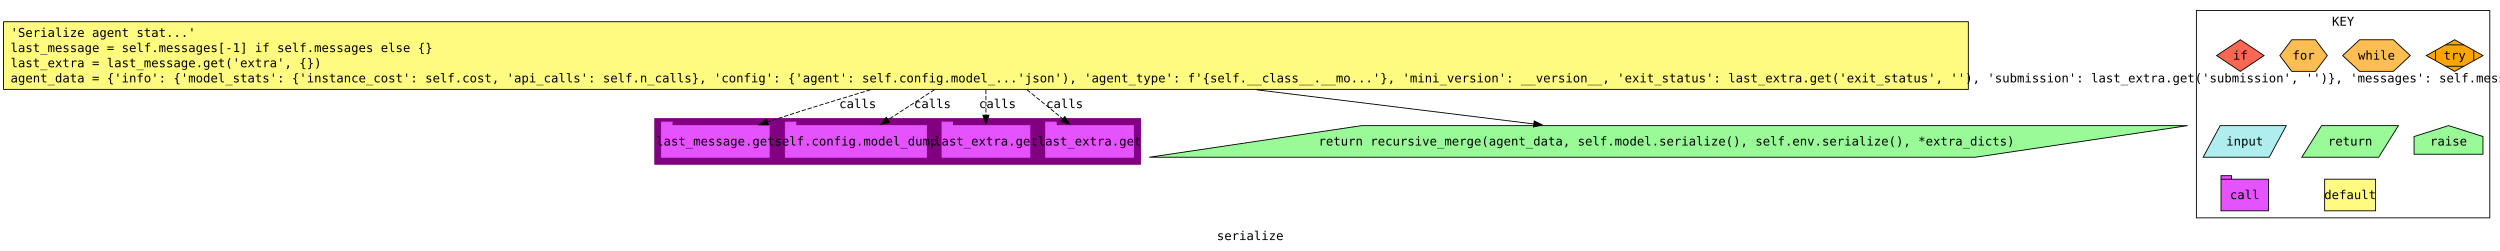
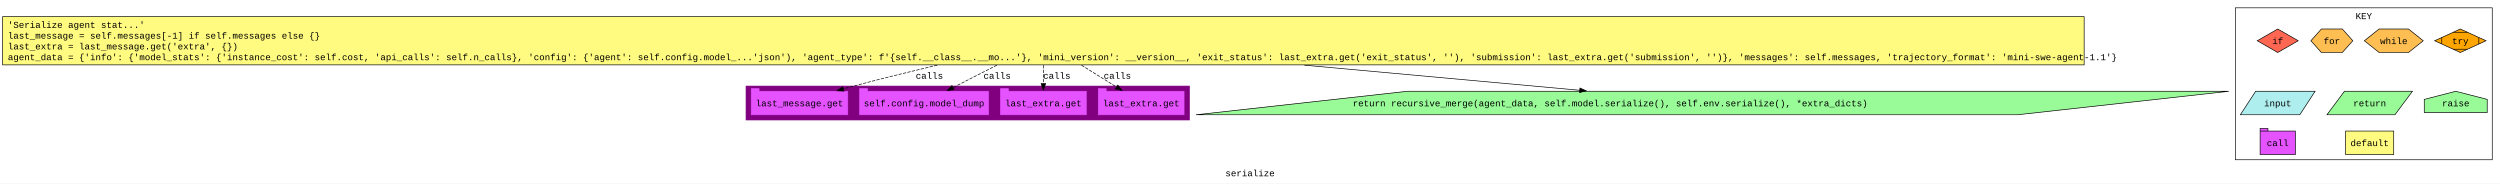
- <svg xmlns="http://www.w3.org/2000/svg" width="2846pt" height="285pt" viewBox="0.00 0.00 2846.00 285.00">
-   <g id="graph0" class="graph" transform="scale(1 1) rotate(0) translate(4 281.25)">
-     <polygon fill="white" stroke="none" points="-4,4 -4,-281.25 2842.38,-281.25 2842.38,4 -4,4" />
-     <text xml:space="preserve" text-anchor="middle" x="1419.19" y="-7.95" font-family="DejaVu Sans Mono" font-size="14.00">serialize</text>
+ <svg xmlns="http://www.w3.org/2000/svg" width="3834pt" height="282pt" viewBox="0.00 0.00 3834.00 282.00">
+   <g id="graph0" class="graph" transform="scale(1 1) rotate(0) translate(4 277.5)">
+     <polygon fill="white" stroke="none" points="-4,4 -4,-277.5 3830.12,-277.5 3830.12,4 -4,4" />
+     <text xml:space="preserve" text-anchor="middle" x="1913.06" y="-7.2" font-family="Courier New" font-size="14.00">serialize</text>
    <g id="clust1" class="cluster">
-       <polygon fill="purple" stroke="purple" points="741.38,-94.25 741.38,-146.25 1294.38,-146.25 1294.38,-94.25 741.38,-94.25" />
+       <polygon fill="purple" stroke="purple" points="1140.12,-93.5 1140.12,-145.5 1820.12,-145.5 1820.12,-93.5 1140.12,-93.5" />
    </g>
    <g id="clust2" class="cluster">
-       <polygon fill="none" stroke="black" points="2496.38,-33.25 2496.38,-269.25 2830.38,-269.25 2830.38,-33.25 2496.38,-33.25" />
-       <text xml:space="preserve" text-anchor="middle" x="2663.38" y="-251.95" font-family="DejaVu Sans Mono" font-size="14.00">KEY</text>
+       <polygon fill="none" stroke="black" points="3424.12,-32.5 3424.12,-265.5 3818.12,-265.5 3818.12,-32.5 3424.12,-32.5" />
+       <text xml:space="preserve" text-anchor="middle" x="3621.12" y="-248.2" font-family="Courier New" font-size="14.00">KEY</text>
    </g>
    <g id="node1" class="node">
-       <polygon fill="#fffb81" stroke="black" points="2236.75,-256.5 0,-256.5 0,-179.5 2236.75,-179.5 2236.75,-256.5" />
-       <text xml:space="preserve" text-anchor="start" x="8" y="-239.2" font-family="DejaVu Sans Mono" font-size="14.00">'Serialize agent stat...'</text>
-       <text xml:space="preserve" text-anchor="start" x="8" y="-221.95" font-family="DejaVu Sans Mono" font-size="14.00">last_message = self.messages[-1] if self.messages else {}</text>
-       <text xml:space="preserve" text-anchor="start" x="8" y="-204.7" font-family="DejaVu Sans Mono" font-size="14.00">last_extra = last_message.get('extra', {})</text>
-       <text xml:space="preserve" text-anchor="start" x="8" y="-187.45" font-family="DejaVu Sans Mono" font-size="14.00">agent_data = {'info': {'model_stats': {'instance_cost': self.cost, 'api_calls': self.n_calls}, 'config': {'agent': self.config.model_...'json'), 'agent_type': f'{self.__class__.__mo...'}, 'mini_version': __version__, 'exit_status': last_extra.get('exit_status', ''), 'submission': last_extra.get('submission', '')}, 'messages': self.messages, 'trajectory_format': 'mini-swe-agent-1.1'}</text>
+       <polygon fill="#fffb81" stroke="black" points="3192.25,-252 0,-252 0,-178 3192.25,-178 3192.25,-252" />
+       <text xml:space="preserve" text-anchor="start" x="8" y="-234.7" font-family="Courier New" font-size="14.00">'Serialize agent stat...'</text>
+       <text xml:space="preserve" text-anchor="start" x="8" y="-218.2" font-family="Courier New" font-size="14.00">last_message = self.messages[-1] if self.messages else {}</text>
+       <text xml:space="preserve" text-anchor="start" x="8" y="-201.7" font-family="Courier New" font-size="14.00">last_extra = last_message.get('extra', {})</text>
+       <text xml:space="preserve" text-anchor="start" x="8" y="-185.2" font-family="Courier New" font-size="14.00">agent_data = {'info': {'model_stats': {'instance_cost': self.cost, 'api_calls': self.n_calls}, 'config': {'agent': self.config.model_...'json'), 'agent_type': f'{self.__class__.__mo...'}, 'mini_version': __version__, 'exit_status': last_extra.get('exit_status', ''), 'submission': last_extra.get('submission', '')}, 'messages': self.messages, 'trajectory_format': 'mini-swe-agent-1.1'}</text>
    </g>
    <g id="node2" class="node">
-       <polygon fill="#e552ff" stroke="#e552ff" points="871.62,-138.25 761.12,-138.25 761.12,-142.25 749.12,-142.25 749.12,-102.25 871.62,-102.25 871.62,-138.25" />
-       <polyline fill="none" stroke="#e552ff" points="749.12,-138.25 761.12,-138.25" />
-       <text xml:space="preserve" text-anchor="middle" x="810.38" y="-115.58" font-family="DejaVu Sans Mono" font-size="14.00">last_message.get</text>
+       <polygon fill="#e552ff" stroke="#e552ff" points="1296.12,-137.5 1160.12,-137.5 1160.12,-141.5 1148.12,-141.5 1148.12,-101.5 1296.12,-101.5 1296.12,-137.5" />
+       <polyline fill="none" stroke="#e552ff" points="1148.12,-137.5 1160.12,-137.5" />
+       <text xml:space="preserve" text-anchor="middle" x="1222.12" y="-114.45" font-family="Courier New" font-size="14.00">last_message.get</text>
    </g>
    <g id="edge1" class="edge">
-       <path fill="none" stroke="black" stroke-dasharray="5,2" d="M987.02,-179.02C952.54,-168.72 915.47,-157.34 881.38,-146.25 877.48,-144.98 873.47,-143.65 869.44,-142.29" />
-       <polygon fill="black" stroke="black" points="870.8,-139.06 860.21,-139.13 868.54,-145.68 870.8,-139.06" />
-       <text xml:space="preserve" text-anchor="middle" x="972.38" y="-158.2" font-family="DejaVu Sans Mono" font-size="14.00">calls</text>
+       <path fill="none" stroke="black" stroke-dasharray="5,2" d="M1433.3,-177.53C1391.41,-167.64 1346.48,-156.59 1305.12,-145.5 1299.95,-144.11 1294.6,-142.63 1289.24,-141.1" />
+       <polygon fill="black" stroke="black" points="1290.28,-137.75 1279.7,-138.33 1288.33,-144.48 1290.28,-137.75" />
+       <text xml:space="preserve" text-anchor="middle" x="1421.36" y="-156.7" font-family="Courier New" font-size="14.00">calls</text>
    </g>
    <g id="node3" class="node">
-       <polygon fill="#e552ff" stroke="#e552ff" points="1050.75,-138.25 902,-138.25 902,-142.25 890,-142.25 890,-102.25 1050.75,-102.25 1050.75,-138.25" />
-       <polyline fill="none" stroke="#e552ff" points="890,-138.25 902,-138.25" />
-       <text xml:space="preserve" text-anchor="middle" x="970.38" y="-115.58" font-family="DejaVu Sans Mono" font-size="14.00">self.config.model_dump</text>
+       <polygon fill="#e552ff" stroke="#e552ff" points="1511.88,-137.5 1326.38,-137.5 1326.38,-141.5 1314.38,-141.5 1314.38,-101.5 1511.88,-101.5 1511.88,-137.5" />
+       <polyline fill="none" stroke="#e552ff" points="1314.38,-137.5 1326.38,-137.5" />
+       <text xml:space="preserve" text-anchor="middle" x="1413.12" y="-114.45" font-family="Courier New" font-size="14.00">self.config.model_dump</text>
    </g>
    <g id="edge2" class="edge">
-       <path fill="none" stroke="black" stroke-dasharray="5,2" d="M1059.88,-179.16C1041.95,-167.56 1022.75,-155.13 1006.74,-144.78" />
-       <polygon fill="black" stroke="black" points="1008.8,-141.94 998.5,-139.45 1005,-147.82 1008.8,-141.94" />
-       <text xml:space="preserve" text-anchor="middle" x="1057.5" y="-158.2" font-family="DejaVu Sans Mono" font-size="14.00">calls</text>
+       <path fill="none" stroke="black" stroke-dasharray="5,2" d="M1524.85,-177.58C1502.12,-165.97 1477.63,-153.46 1457.39,-143.12" />
+       <polygon fill="black" stroke="black" points="1459.07,-140.05 1448.58,-138.61 1455.89,-146.28 1459.07,-140.05" />
+       <text xml:space="preserve" text-anchor="middle" x="1525.25" y="-156.7" font-family="Courier New" font-size="14.00">calls</text>
    </g>
    <g id="node4" class="node">
-       <polygon fill="#e552ff" stroke="#e552ff" points="1168.38,-138.25 1080.38,-138.25 1080.38,-142.25 1068.38,-142.25 1068.38,-102.25 1168.38,-102.25 1168.38,-138.25" />
-       <polyline fill="none" stroke="#e552ff" points="1068.38,-138.25 1080.38,-138.25" />
-       <text xml:space="preserve" text-anchor="middle" x="1118.38" y="-115.58" font-family="DejaVu Sans Mono" font-size="14.00">last_extra.get</text>
+       <polygon fill="#e552ff" stroke="#e552ff" points="1661.88,-137.5 1542.38,-137.5 1542.38,-141.5 1530.38,-141.5 1530.38,-101.5 1661.88,-101.5 1661.88,-137.5" />
+       <polyline fill="none" stroke="#e552ff" points="1530.38,-137.5 1542.38,-137.5" />
+       <text xml:space="preserve" text-anchor="middle" x="1596.12" y="-114.45" font-family="Courier New" font-size="14.00">last_extra.get</text>
    </g>
    <g id="edge3" class="edge">
-       <path fill="none" stroke="black" stroke-dasharray="5,2" d="M1118.38,-179.16C1118.38,-169.42 1118.38,-159.1 1118.38,-149.91" />
-       <polygon fill="black" stroke="black" points="1121.88,-150.14 1118.38,-140.14 1114.88,-150.14 1121.88,-150.14" />
-       <text xml:space="preserve" text-anchor="middle" x="1131.5" y="-158.2" font-family="DejaVu Sans Mono" font-size="14.00">calls</text>
+       <path fill="none" stroke="black" stroke-dasharray="5,2" d="M1596.12,-177.58C1596.12,-168.21 1596.12,-158.24 1596.12,-149.31" />
+       <polygon fill="black" stroke="black" points="1599.63,-149.44 1596.13,-139.44 1592.63,-149.44 1599.63,-149.44" />
+       <text xml:space="preserve" text-anchor="middle" x="1616.75" y="-156.7" font-family="Courier New" font-size="14.00">calls</text>
    </g>
    <g id="node5" class="node">
-       <polygon fill="#e552ff" stroke="#e552ff" points="1286.38,-138.25 1198.38,-138.25 1198.38,-142.25 1186.38,-142.25 1186.38,-102.25 1286.38,-102.25 1286.38,-138.25" />
-       <polyline fill="none" stroke="#e552ff" points="1186.38,-138.25 1198.38,-138.25" />
-       <text xml:space="preserve" text-anchor="middle" x="1236.38" y="-115.58" font-family="DejaVu Sans Mono" font-size="14.00">last_extra.get</text>
+       <polygon fill="#e552ff" stroke="#e552ff" points="1811.88,-137.5 1692.38,-137.5 1692.38,-141.5 1680.38,-141.5 1680.38,-101.5 1811.88,-101.5 1811.88,-137.5" />
+       <polyline fill="none" stroke="#e552ff" points="1680.38,-137.5 1692.38,-137.5" />
+       <text xml:space="preserve" text-anchor="middle" x="1746.12" y="-114.45" font-family="Courier New" font-size="14.00">last_extra.get</text>
    </g>
    <g id="edge4" class="edge">
-       <path fill="none" stroke="black" stroke-dasharray="5,2" d="M1165.01,-179.16C1178.9,-167.88 1193.75,-155.83 1206.29,-145.66" />
-       <polygon fill="black" stroke="black" points="1208.23,-148.6 1213.79,-139.58 1203.82,-143.16 1208.23,-148.6" />
-       <text xml:space="preserve" text-anchor="middle" x="1207.96" y="-158.2" font-family="DejaVu Sans Mono" font-size="14.00">calls</text>
+       <path fill="none" stroke="black" stroke-dasharray="5,2" d="M1654.55,-177.58C1672.67,-166.29 1692.15,-154.15 1708.46,-143.98" />
+       <polygon fill="black" stroke="black" points="1710.25,-146.98 1716.89,-138.72 1706.55,-141.04 1710.25,-146.98" />
+       <text xml:space="preserve" text-anchor="middle" x="1709.6" y="-156.7" font-family="Courier New" font-size="14.00">calls</text>
    </g>
    <g id="node6" class="node">
-       <polygon fill="#98fb98" stroke="black" points="2486.51,-138.25 1546.15,-138.25 1304.24,-102.25 2244.6,-102.25 2486.51,-138.25" />
-       <text xml:space="preserve" text-anchor="start" x="1496.97" y="-115.58" font-family="DejaVu Sans Mono" font-size="14.00">return recursive_merge(agent_data, self.model.serialize(), self.env.serialize(), *extra_dicts)</text>
+       <polygon fill="#98fb98" stroke="black" points="3414.06,-137.5 2154.27,-137.5 1830.19,-101.5 3089.98,-101.5 3414.06,-137.5" />
+       <text xml:space="preserve" text-anchor="start" x="2070.45" y="-114.45" font-family="Courier New" font-size="14.00">return recursive_merge(agent_data, self.model.serialize(), self.env.serialize(), *extra_dicts)</text>
    </g>
    <g id="edge5" class="edge">
-       <path fill="none" stroke="black" d="M1426.58,-179.02C1534.97,-165.66 1652.07,-151.23 1742.13,-140.13" />
-       <polygon fill="black" stroke="black" points="1742.53,-143.61 1752.03,-138.91 1741.68,-136.66 1742.53,-143.61" />
+       <path fill="none" stroke="black" d="M1996.48,-177.52C2141.12,-164.33 2298.34,-150.01 2418.99,-139.01" />
+       <polygon fill="black" stroke="black" points="2419.03,-142.52 2428.68,-138.13 2418.4,-135.55 2419.03,-142.52" />
    </g>
    <g id="node7" class="node">
-       <polygon fill="#afeeee" stroke="black" points="2598.69,-138.25 2523.42,-138.25 2504.06,-102.25 2579.33,-102.25 2598.69,-138.25" />
-       <text xml:space="preserve" text-anchor="middle" x="2551.38" y="-115.58" font-family="DejaVu Sans Mono" font-size="14.00">input</text>
+       <polygon fill="#afeeee" stroke="black" points="3546.41,-137.5 3455.28,-137.5 3431.84,-101.5 3522.97,-101.5 3546.41,-137.5" />
+       <text xml:space="preserve" text-anchor="middle" x="3489.12" y="-114.45" font-family="Courier New" font-size="14.00">input</text>
    </g>
    <g id="node12" class="node">
-       <polygon fill="#e552ff" stroke="black" points="2578.38,-77.25 2536.38,-77.25 2536.38,-81.25 2524.38,-81.25 2524.38,-41.25 2578.38,-41.25 2578.38,-77.25" />
-       <polyline fill="none" stroke="black" points="2524.38,-77.25 2536.38,-77.25" />
-       <text xml:space="preserve" text-anchor="middle" x="2551.38" y="-54.58" font-family="DejaVu Sans Mono" font-size="14.00">call</text>
+       <polygon fill="#e552ff" stroke="black" points="3516.12,-76.5 3474.12,-76.5 3474.12,-80.5 3462.12,-80.5 3462.12,-40.5 3516.12,-40.5 3516.12,-76.5" />
+       <polyline fill="none" stroke="black" points="3462.12,-76.5 3474.12,-76.5" />
+       <text xml:space="preserve" text-anchor="middle" x="3489.12" y="-53.45" font-family="Courier New" font-size="14.00">call</text>
    </g>
    <g id="node8" class="node">
-       <polygon fill="#fffb81" stroke="black" points="2700.38,-77.25 2642.38,-77.25 2642.38,-41.25 2700.38,-41.25 2700.38,-77.25" />
-       <text xml:space="preserve" text-anchor="middle" x="2671.38" y="-54.58" font-family="DejaVu Sans Mono" font-size="14.00">default</text>
+       <polygon fill="#fffb81" stroke="black" points="3667,-76.5 3593.25,-76.5 3593.25,-40.5 3667,-40.5 3667,-76.5" />
+       <text xml:space="preserve" text-anchor="middle" x="3630.12" y="-53.45" font-family="Courier New" font-size="14.00">default</text>
    </g>
    <g id="node9" class="node">
-       <polygon fill="#ff6752" stroke="black" points="2546.38,-236 2519.38,-218 2546.38,-200 2573.38,-218 2546.38,-236" />
-       <text xml:space="preserve" text-anchor="middle" x="2546.38" y="-213.32" font-family="DejaVu Sans Mono" font-size="14.00">if</text>
+       <polygon fill="#ff6752" stroke="black" points="3489.12,-233 3457.76,-215 3489.12,-197 3520.49,-215 3489.12,-233" />
+       <text xml:space="preserve" text-anchor="middle" x="3489.12" y="-209.95" font-family="Courier New" font-size="14.00">if</text>
    </g>
    <g id="node10" class="node">
-       <polygon fill="#ffbe52" stroke="black" points="2645.38,-218 2631.88,-236 2604.88,-236 2591.38,-218 2604.88,-200 2631.88,-200 2645.38,-218" />
-       <text xml:space="preserve" text-anchor="middle" x="2618.38" y="-213.32" font-family="DejaVu Sans Mono" font-size="14.00">for</text>
+       <polygon fill="#ffbe52" stroke="black" points="3604.24,-215 3588.18,-233 3556.07,-233 3540.01,-215 3556.07,-197 3588.18,-197 3604.24,-215" />
+       <text xml:space="preserve" text-anchor="middle" x="3572.12" y="-209.95" font-family="Courier New" font-size="14.00">for</text>
    </g>
    <g id="node13" class="node">
-       <polygon fill="#98fb98" stroke="black" points="2726.4,-138.25 2638.87,-138.25 2616.35,-102.25 2703.88,-102.25 2726.4,-138.25" />
-       <text xml:space="preserve" text-anchor="middle" x="2671.38" y="-115.58" font-family="DejaVu Sans Mono" font-size="14.00">return</text>
+       <polygon fill="#98fb98" stroke="black" points="3695.66,-137.5 3591.41,-137.5 3564.59,-101.5 3668.84,-101.5 3695.66,-137.5" />
+       <text xml:space="preserve" text-anchor="middle" x="3630.12" y="-114.45" font-family="Courier New" font-size="14.00">return</text>
    </g>
    <g id="node11" class="node">
-       <polygon fill="#ffbe52" stroke="black" points="2739.85,-218 2720.61,-236 2682.14,-236 2662.9,-218 2682.14,-200 2720.61,-200 2739.85,-218" />
-       <text xml:space="preserve" text-anchor="middle" x="2701.38" y="-213.32" font-family="DejaVu Sans Mono" font-size="14.00">while</text>
+       <polygon fill="#ffbe52" stroke="black" points="3712.24,-215 3689.68,-233 3644.57,-233 3622.01,-215 3644.57,-197 3689.68,-197 3712.24,-215" />
+       <text xml:space="preserve" text-anchor="middle" x="3667.12" y="-209.95" font-family="Courier New" font-size="14.00">while</text>
    </g>
    <g id="node14" class="node">
-       <polygon fill="orange" stroke="black" points="2790.38,-236 2758.13,-218 2790.38,-200 2822.62,-218 2790.38,-236" />
-       <polyline fill="none" stroke="black" points="2768.61,-223.85 2768.61,-212.15" />
-       <polyline fill="none" stroke="black" points="2779.9,-205.85 2800.85,-205.85" />
-       <polyline fill="none" stroke="black" points="2812.14,-212.15 2812.14,-223.85" />
-       <polyline fill="none" stroke="black" points="2800.85,-230.15 2779.9,-230.15" />
-       <text xml:space="preserve" text-anchor="middle" x="2790.38" y="-213.32" font-family="DejaVu Sans Mono" font-size="14.00">try</text>
+       <polygon fill="orange" stroke="black" points="3769.12,-233 3729.8,-215 3769.12,-197 3808.45,-215 3769.12,-233" />
+       <polyline fill="none" stroke="black" points="3740.71,-219.99 3740.71,-210.01" />
+       <polyline fill="none" stroke="black" points="3758.21,-201.99 3780.04,-201.99" />
+       <polyline fill="none" stroke="black" points="3797.54,-210.01 3797.54,-219.99" />
+       <polyline fill="none" stroke="black" points="3780.04,-228.01 3758.21,-228.01" />
+       <text xml:space="preserve" text-anchor="middle" x="3769.12" y="-209.95" font-family="Courier New" font-size="14.00">try</text>
    </g>
    <g id="node15" class="node">
-       <polygon fill="#98fb98" stroke="black" points="2822.61,-125.81 2783.38,-138.25 2744.14,-125.81 2744.18,-105.69 2822.57,-105.69 2822.61,-125.81" />
-       <text xml:space="preserve" text-anchor="middle" x="2783.38" y="-115.58" font-family="DejaVu Sans Mono" font-size="14.00">raise</text>
+       <polygon fill="#98fb98" stroke="black" points="3810.42,-125.06 3762.12,-137.5 3713.83,-125.06 3713.88,-104.94 3810.37,-104.94 3810.42,-125.06" />
+       <text xml:space="preserve" text-anchor="middle" x="3762.12" y="-114.45" font-family="Courier New" font-size="14.00">raise</text>
    </g>
  </g>
</svg>
